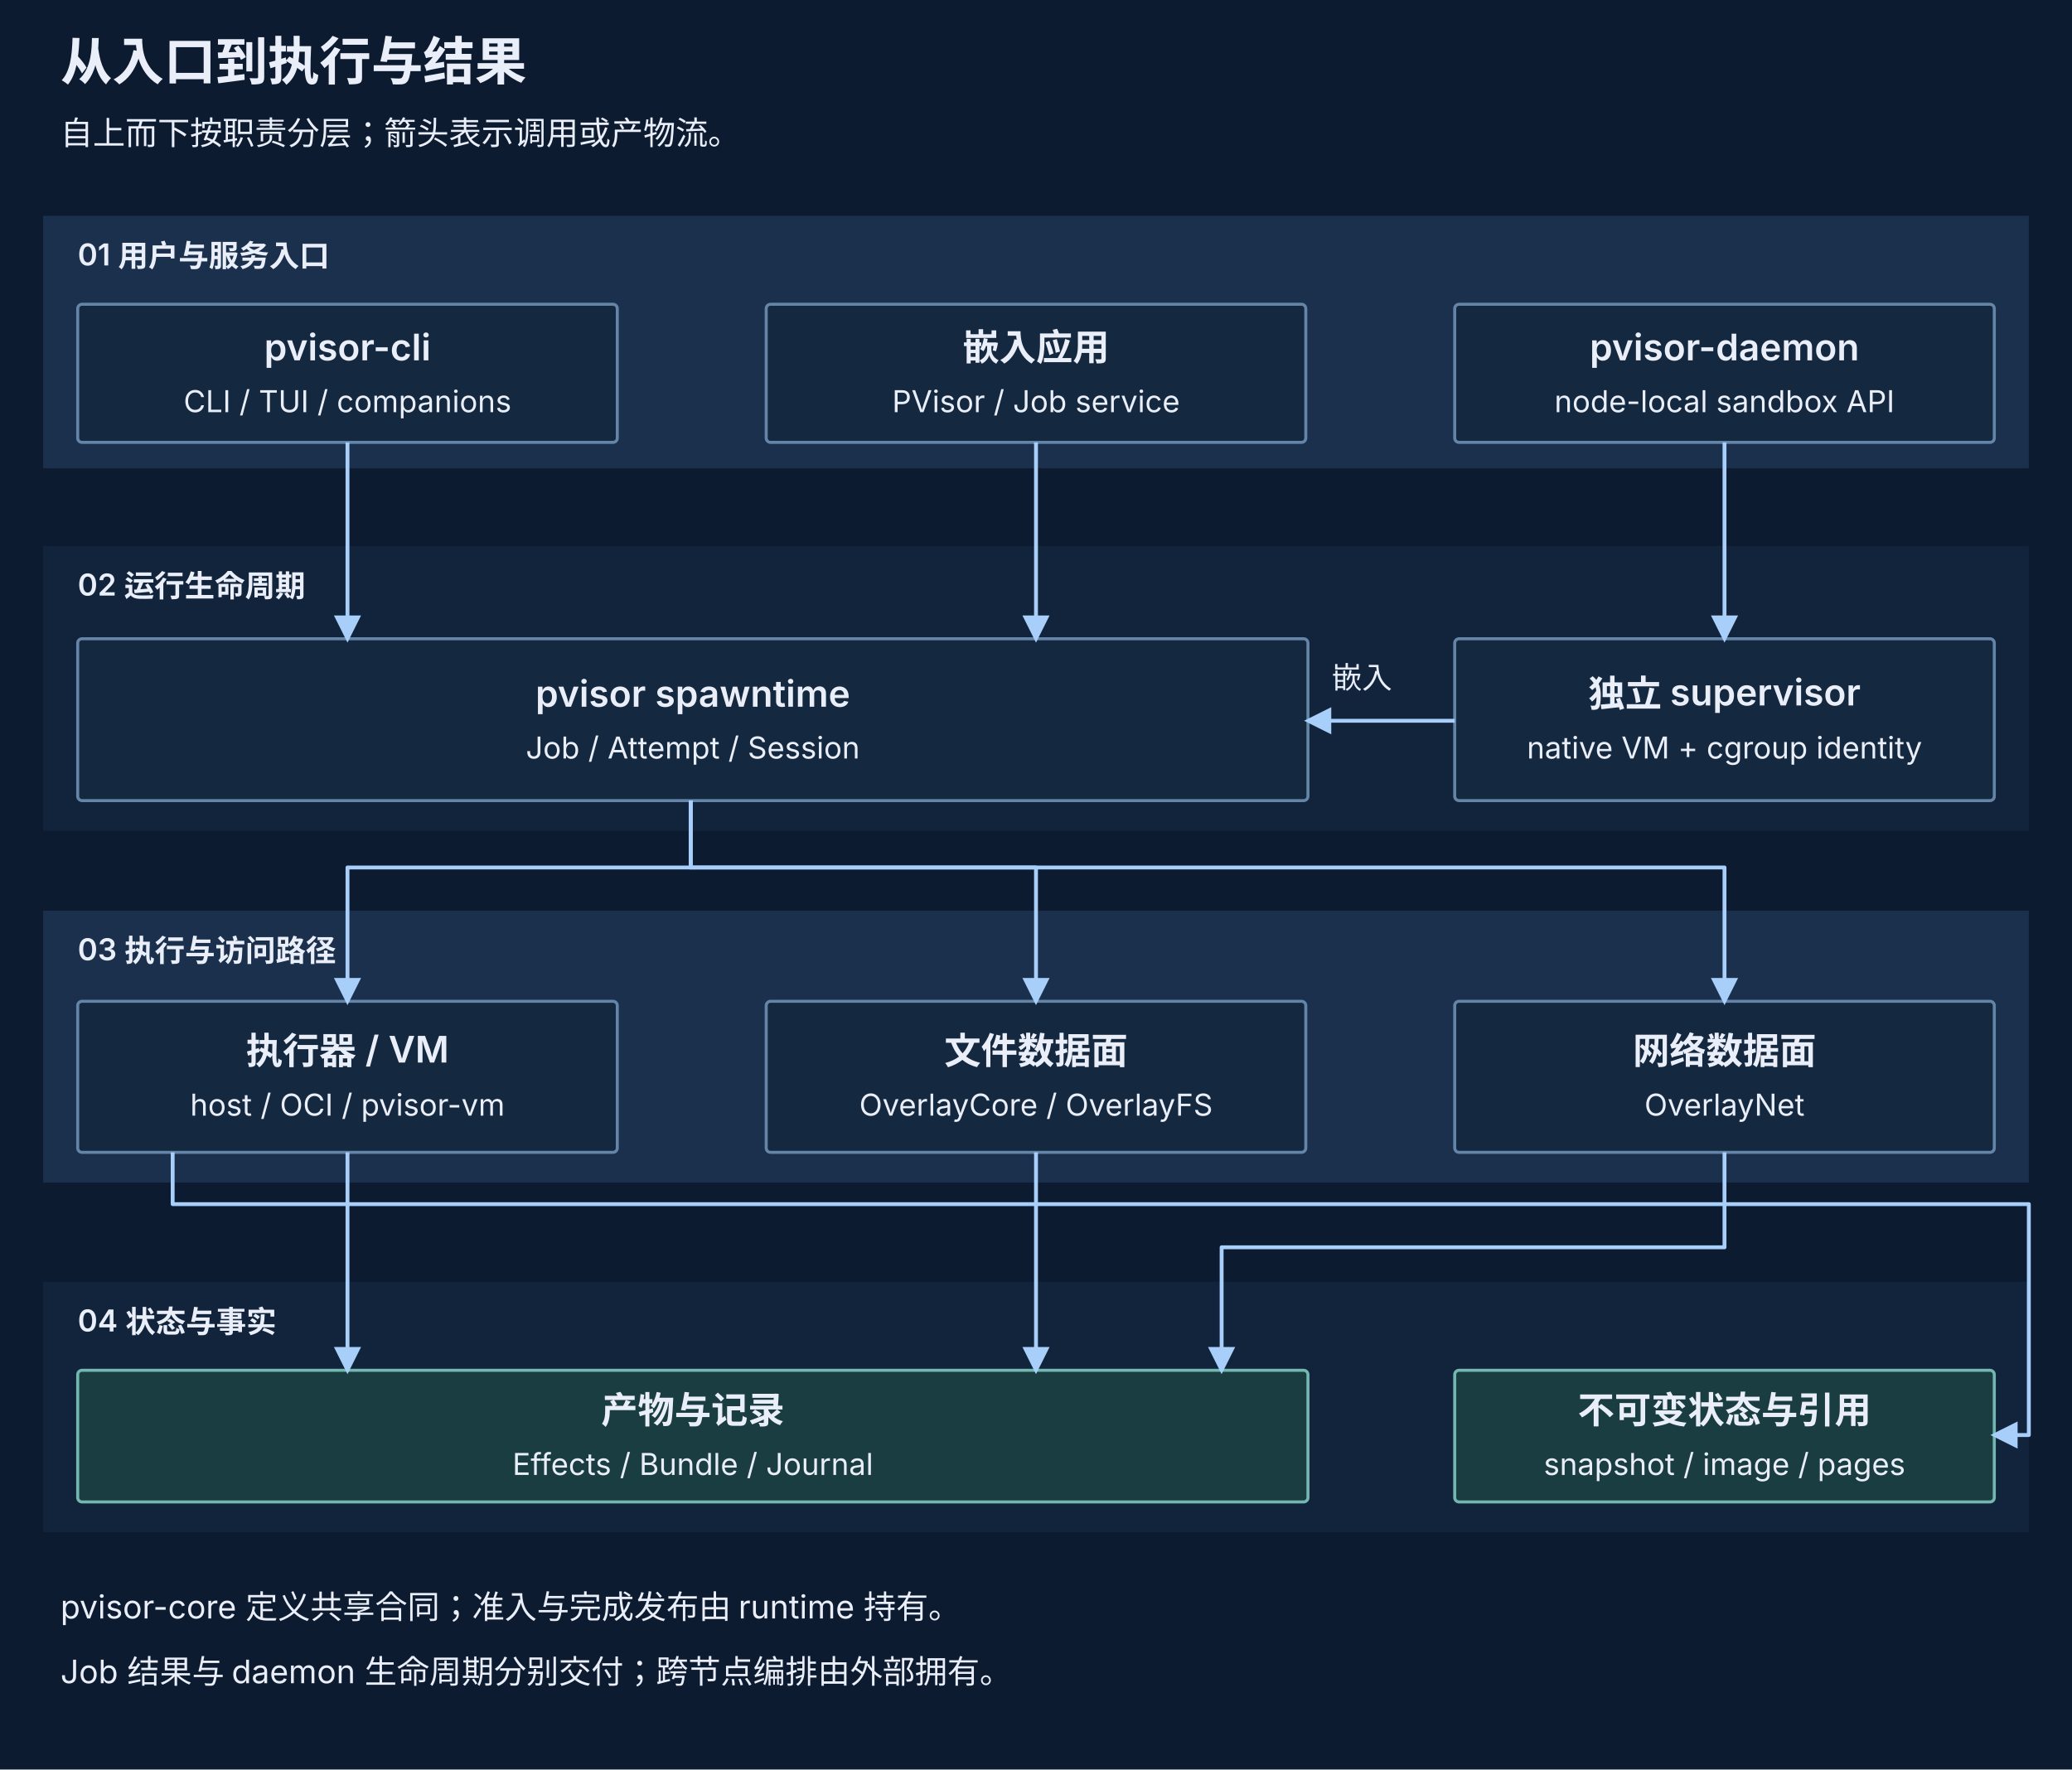
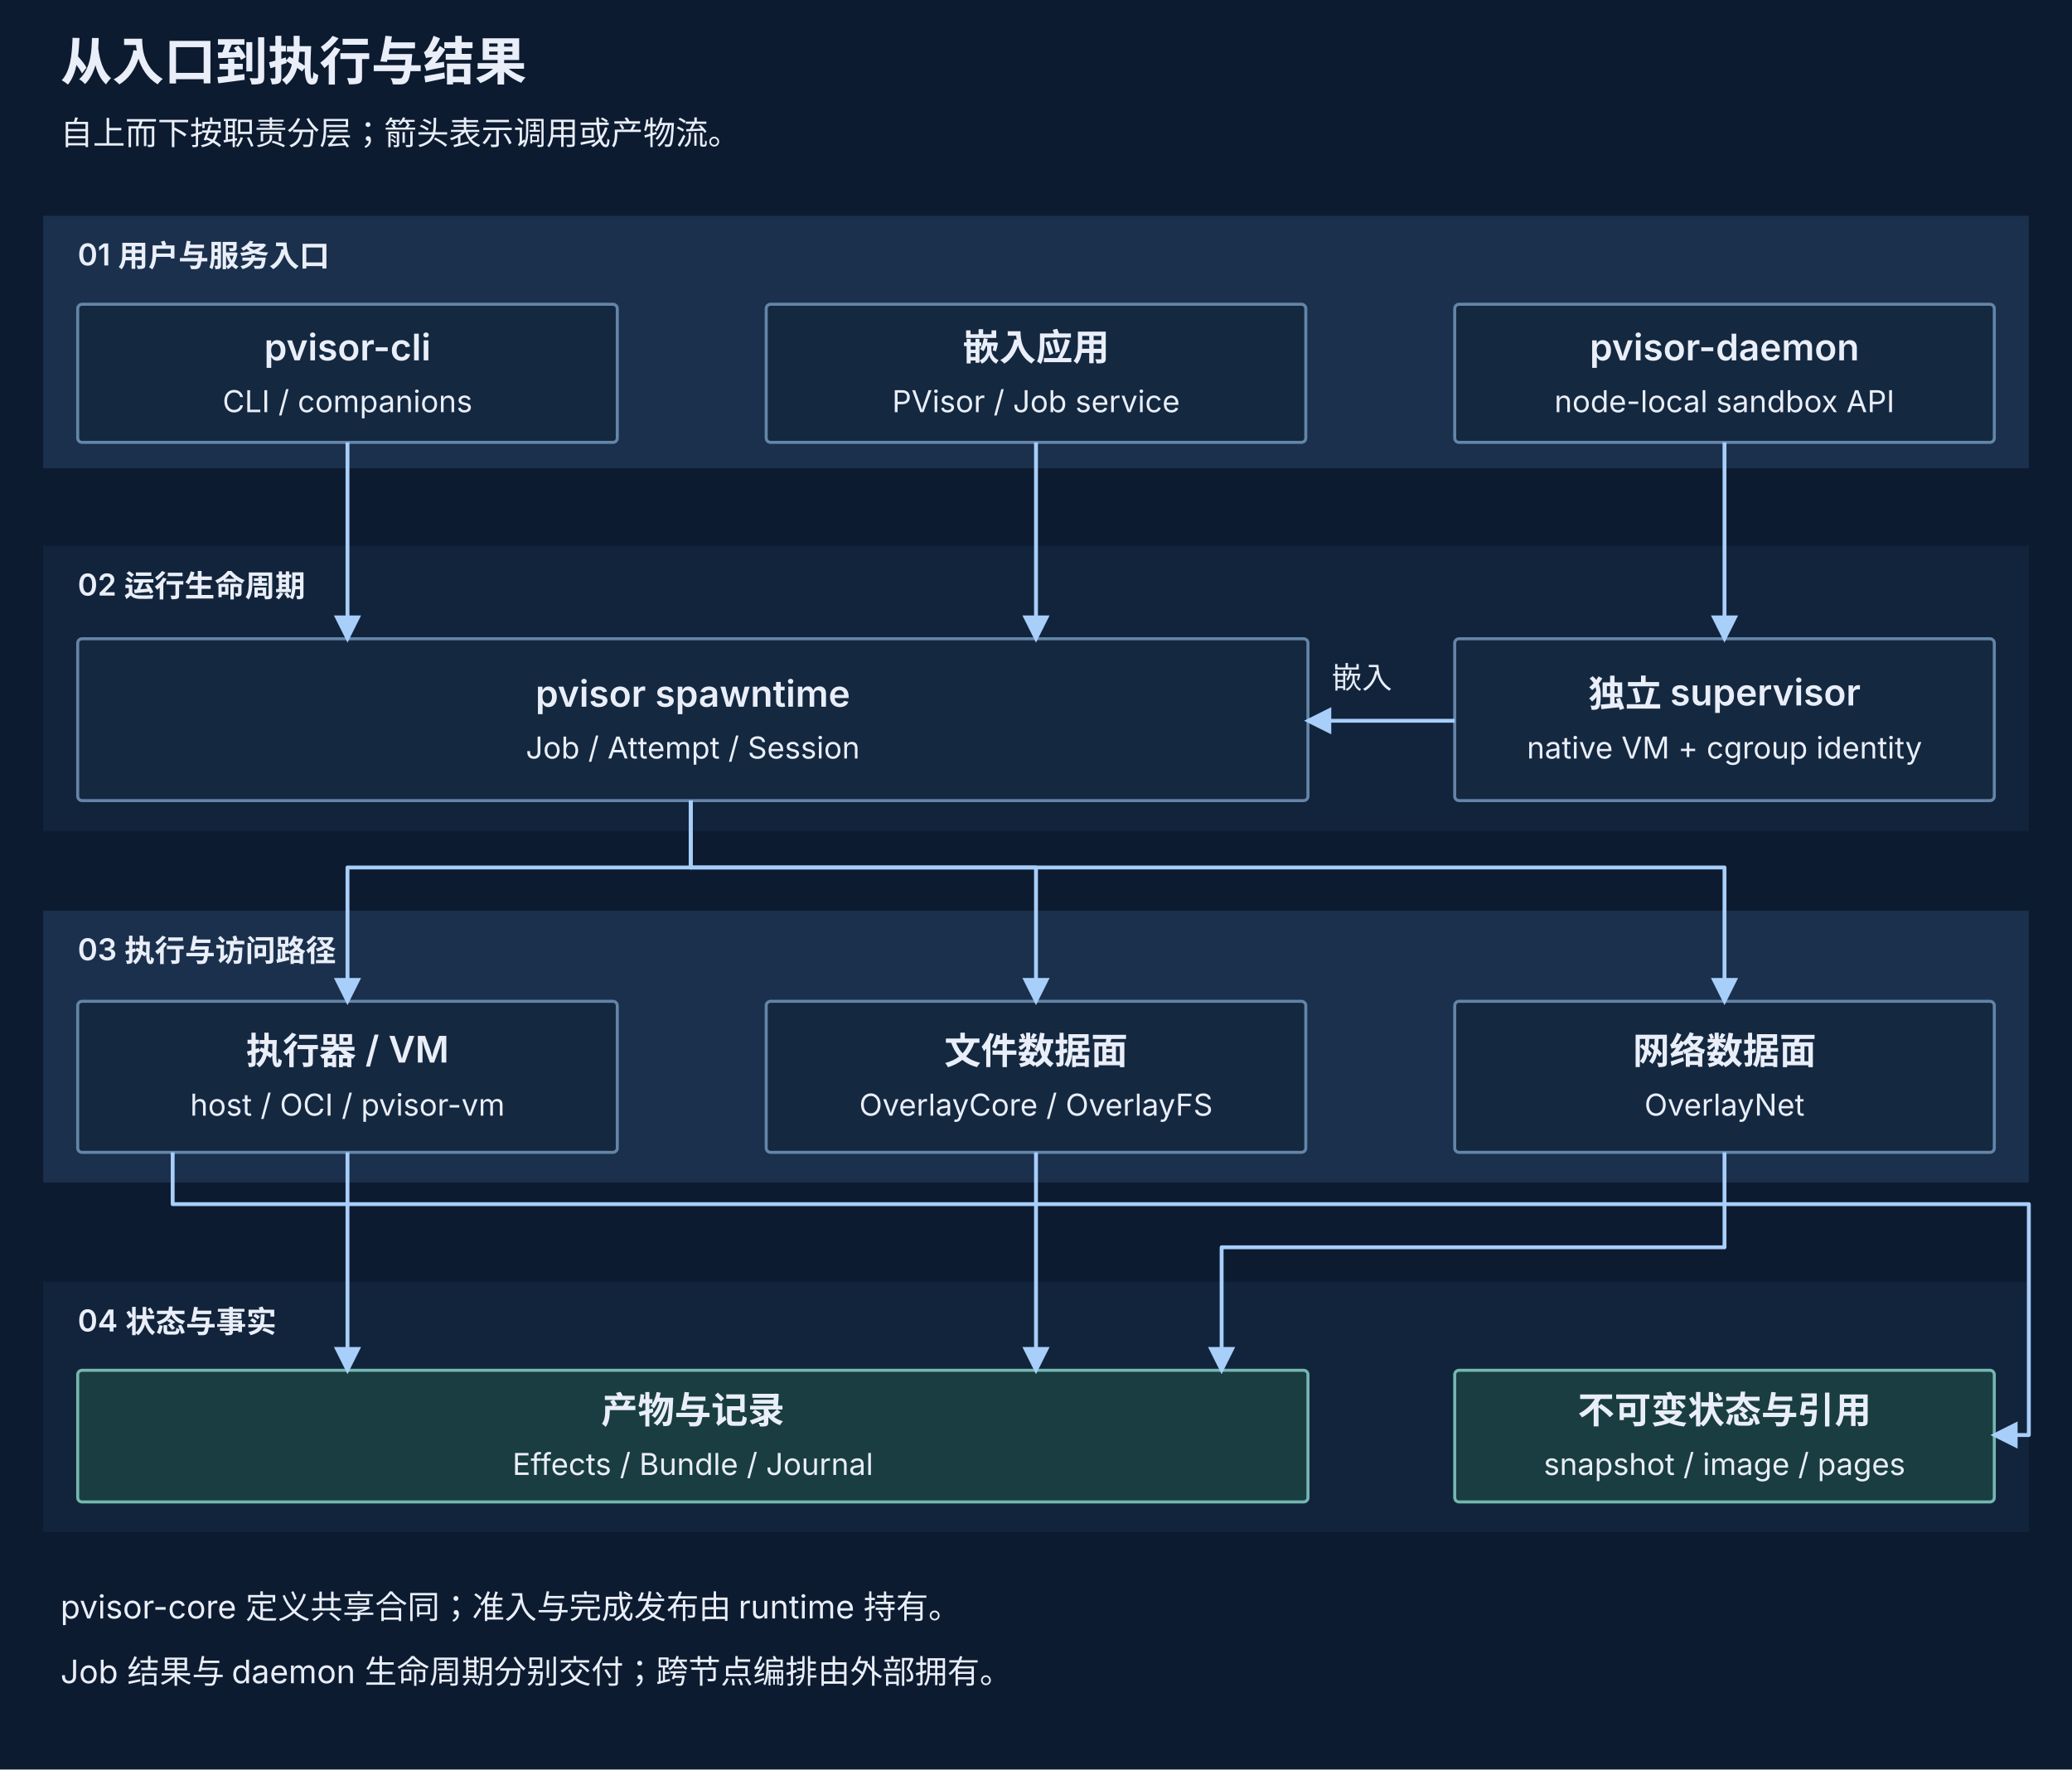
<svg xmlns="http://www.w3.org/2000/svg" width="960" height="820" viewBox="0 0 960 820" role="img" aria-labelledby="title desc">
  <defs>
    <marker id="a" markerWidth="7" markerHeight="7" refX="6" refY="3.5" orient="auto">
      <path d="M0 0 L7 3.5 L0 7 Z" fill="#a8cefa" />
    </marker>
    <marker id="change" markerWidth="7" markerHeight="7" refX="6" refY="3.5" orient="auto">
      <path d="M0 0 L7 3.5 L0 7 Z" fill="#e2bd80" />
    </marker>
  </defs>
  <rect width="960" height="820" fill="#0d1b30" />
  <g font-family="system-ui,-apple-system,BlinkMacSystemFont,Segoe UI,PingFang SC,sans-serif" fill="#e9eef8">
    <text x="28" y="37" font-size="24" font-weight="600">从入口到执行与结果</text>
    <text x="28" y="67" font-size="15">自上而下按职责分层；箭头表示调用或产物流。</text>
    <rect x="20" y="100" width="920" height="117" fill="#1a304c" />
    <rect x="20" y="253" width="920" height="132" fill="#12243b" />
    <rect x="20" y="422" width="920" height="126" fill="#1a304c" />
    <rect x="20" y="594" width="920" height="116" fill="#12243b" />
    <rect x="36" y="141" width="250" height="64" rx="2" fill="#142840" stroke="#6485a8" stroke-width="1.4" />
    <text x="161.0" y="167.0" font-size="17" font-weight="600" text-anchor="middle">pvisor-cli</text>
-     <text x="161.0" y="191.0" font-size="14" text-anchor="middle">CLI / TUI / companions</text>
+     <text x="161.0" y="191.0" font-size="14" text-anchor="middle">CLI / companions</text>
    <rect x="355" y="141" width="250" height="64" rx="2" fill="#142840" stroke="#6485a8" stroke-width="1.4" />
    <text x="480.0" y="167.0" font-size="17" font-weight="600" text-anchor="middle">嵌入应用</text>
    <text x="480.0" y="191.0" font-size="14" text-anchor="middle">PVisor / Job service</text>
    <rect x="674" y="141" width="250" height="64" rx="2" fill="#142840" stroke="#6485a8" stroke-width="1.4" />
    <text x="799.0" y="167.0" font-size="17" font-weight="600" text-anchor="middle">pvisor-daemon</text>
    <text x="799.0" y="191.0" font-size="14" text-anchor="middle">node-local sandbox API</text>
    <rect x="36" y="296" width="570" height="75" rx="2" fill="#142840" stroke="#6485a8" stroke-width="1.4" />
    <text x="321.0" y="327.5" font-size="17" font-weight="600" text-anchor="middle">pvisor spawntime</text>
    <text x="321.0" y="351.5" font-size="14" text-anchor="middle">Job / Attempt / Session</text>
    <rect x="674" y="296" width="250" height="75" rx="2" fill="#142840" stroke="#6485a8" stroke-width="1.4" />
    <text x="799.0" y="327.5" font-size="17" font-weight="600" text-anchor="middle">独立 supervisor</text>
    <text x="799.0" y="351.5" font-size="14" text-anchor="middle">native VM + cgroup identity</text>
    <polyline points="161,205 161,296" fill="none" stroke="#a8cefa" stroke-width="1.8" stroke-linejoin="round" marker-end="url(#a)" />
    <polyline points="480,205 480,296" fill="none" stroke="#a8cefa" stroke-width="1.8" stroke-linejoin="round" marker-end="url(#a)" />
    <polyline points="799,205 799,296" fill="none" stroke="#a8cefa" stroke-width="1.8" stroke-linejoin="round" marker-end="url(#a)" />
    <polyline points="674,334 606,334" fill="none" stroke="#a8cefa" stroke-width="1.8" stroke-linejoin="round" marker-end="url(#a)" />
    <text x="617" y="319" font-size="14">嵌入</text>
    <rect x="36" y="464" width="250" height="70" rx="2" fill="#142840" stroke="#6485a8" stroke-width="1.4" />
    <text x="161.0" y="493.0" font-size="17" font-weight="600" text-anchor="middle">执行器 / VM</text>
    <text x="161.0" y="517.0" font-size="14" text-anchor="middle">host / OCI / pvisor-vm</text>
    <rect x="355" y="464" width="250" height="70" rx="2" fill="#142840" stroke="#6485a8" stroke-width="1.4" />
    <text x="480.0" y="493.0" font-size="17" font-weight="600" text-anchor="middle">文件数据面</text>
    <text x="480.0" y="517.0" font-size="14" text-anchor="middle">OverlayCore / OverlayFS</text>
    <rect x="674" y="464" width="250" height="70" rx="2" fill="#142840" stroke="#6485a8" stroke-width="1.4" />
    <text x="799.0" y="493.0" font-size="17" font-weight="600" text-anchor="middle">网络数据面</text>
    <text x="799.0" y="517.0" font-size="14" text-anchor="middle">OverlayNet</text>
    <polyline points="320,371 320,402 161,402 161,464" fill="none" stroke="#a8cefa" stroke-width="1.8" stroke-linejoin="round" marker-end="url(#a)" />
    <polyline points="320,371 320,402 480,402 480,464" fill="none" stroke="#a8cefa" stroke-width="1.8" stroke-linejoin="round" marker-end="url(#a)" />
    <polyline points="320,371 320,402 799,402 799,464" fill="none" stroke="#a8cefa" stroke-width="1.8" stroke-linejoin="round" marker-end="url(#a)" />
    <rect x="36" y="635" width="570" height="61" rx="2" fill="#193d40" stroke="#74b7b0" stroke-width="1.4" />
    <text x="321.0" y="659.5" font-size="17" font-weight="600" text-anchor="middle">产物与记录</text>
    <text x="321.0" y="683.5" font-size="14" text-anchor="middle">Effects / Bundle / Journal</text>
    <rect x="674" y="635" width="250" height="61" rx="2" fill="#193d40" stroke="#74b7b0" stroke-width="1.4" />
    <text x="799.0" y="659.5" font-size="17" font-weight="600" text-anchor="middle">不可变状态与引用</text>
    <text x="799.0" y="683.5" font-size="14" text-anchor="middle">snapshot / image / pages</text>
    <polyline points="161,534 161,635" fill="none" stroke="#a8cefa" stroke-width="1.8" stroke-linejoin="round" marker-end="url(#a)" />
    <polyline points="480,534 480,635" fill="none" stroke="#a8cefa" stroke-width="1.8" stroke-linejoin="round" marker-end="url(#a)" />
    <polyline points="799,534 799,578 566,578 566,635" fill="none" stroke="#a8cefa" stroke-width="1.8" stroke-linejoin="round" marker-end="url(#a)" />
    <polyline points="80,534 80,558 940,558 940,665 924,665" fill="none" stroke="#a8cefa" stroke-width="1.8" stroke-linejoin="round" marker-end="url(#a)" />
    <text x="28" y="750" font-size="15">pvisor-core 定义共享合同；准入与完成发布由 runtime 持有。</text>
    <text x="28" y="780" font-size="15">Job 结果与 daemon 生命周期分别交付；跨节点编排由外部拥有。</text>
    <text x="36" y="123" font-size="14" font-weight="600" stroke="#1a304c" stroke-width="6" stroke-linejoin="round" paint-order="stroke">01  用户与服务入口</text>
    <text x="36" y="276" font-size="14" font-weight="600" stroke="#12243b" stroke-width="6" stroke-linejoin="round" paint-order="stroke">02  运行生命周期</text>
    <text x="36" y="445" font-size="14" font-weight="600" stroke="#1a304c" stroke-width="6" stroke-linejoin="round" paint-order="stroke">03  执行与访问路径</text>
    <text x="36" y="617" font-size="14" font-weight="600" stroke="#12243b" stroke-width="6" stroke-linejoin="round" paint-order="stroke">04  状态与事实</text>
  </g>
</svg>
